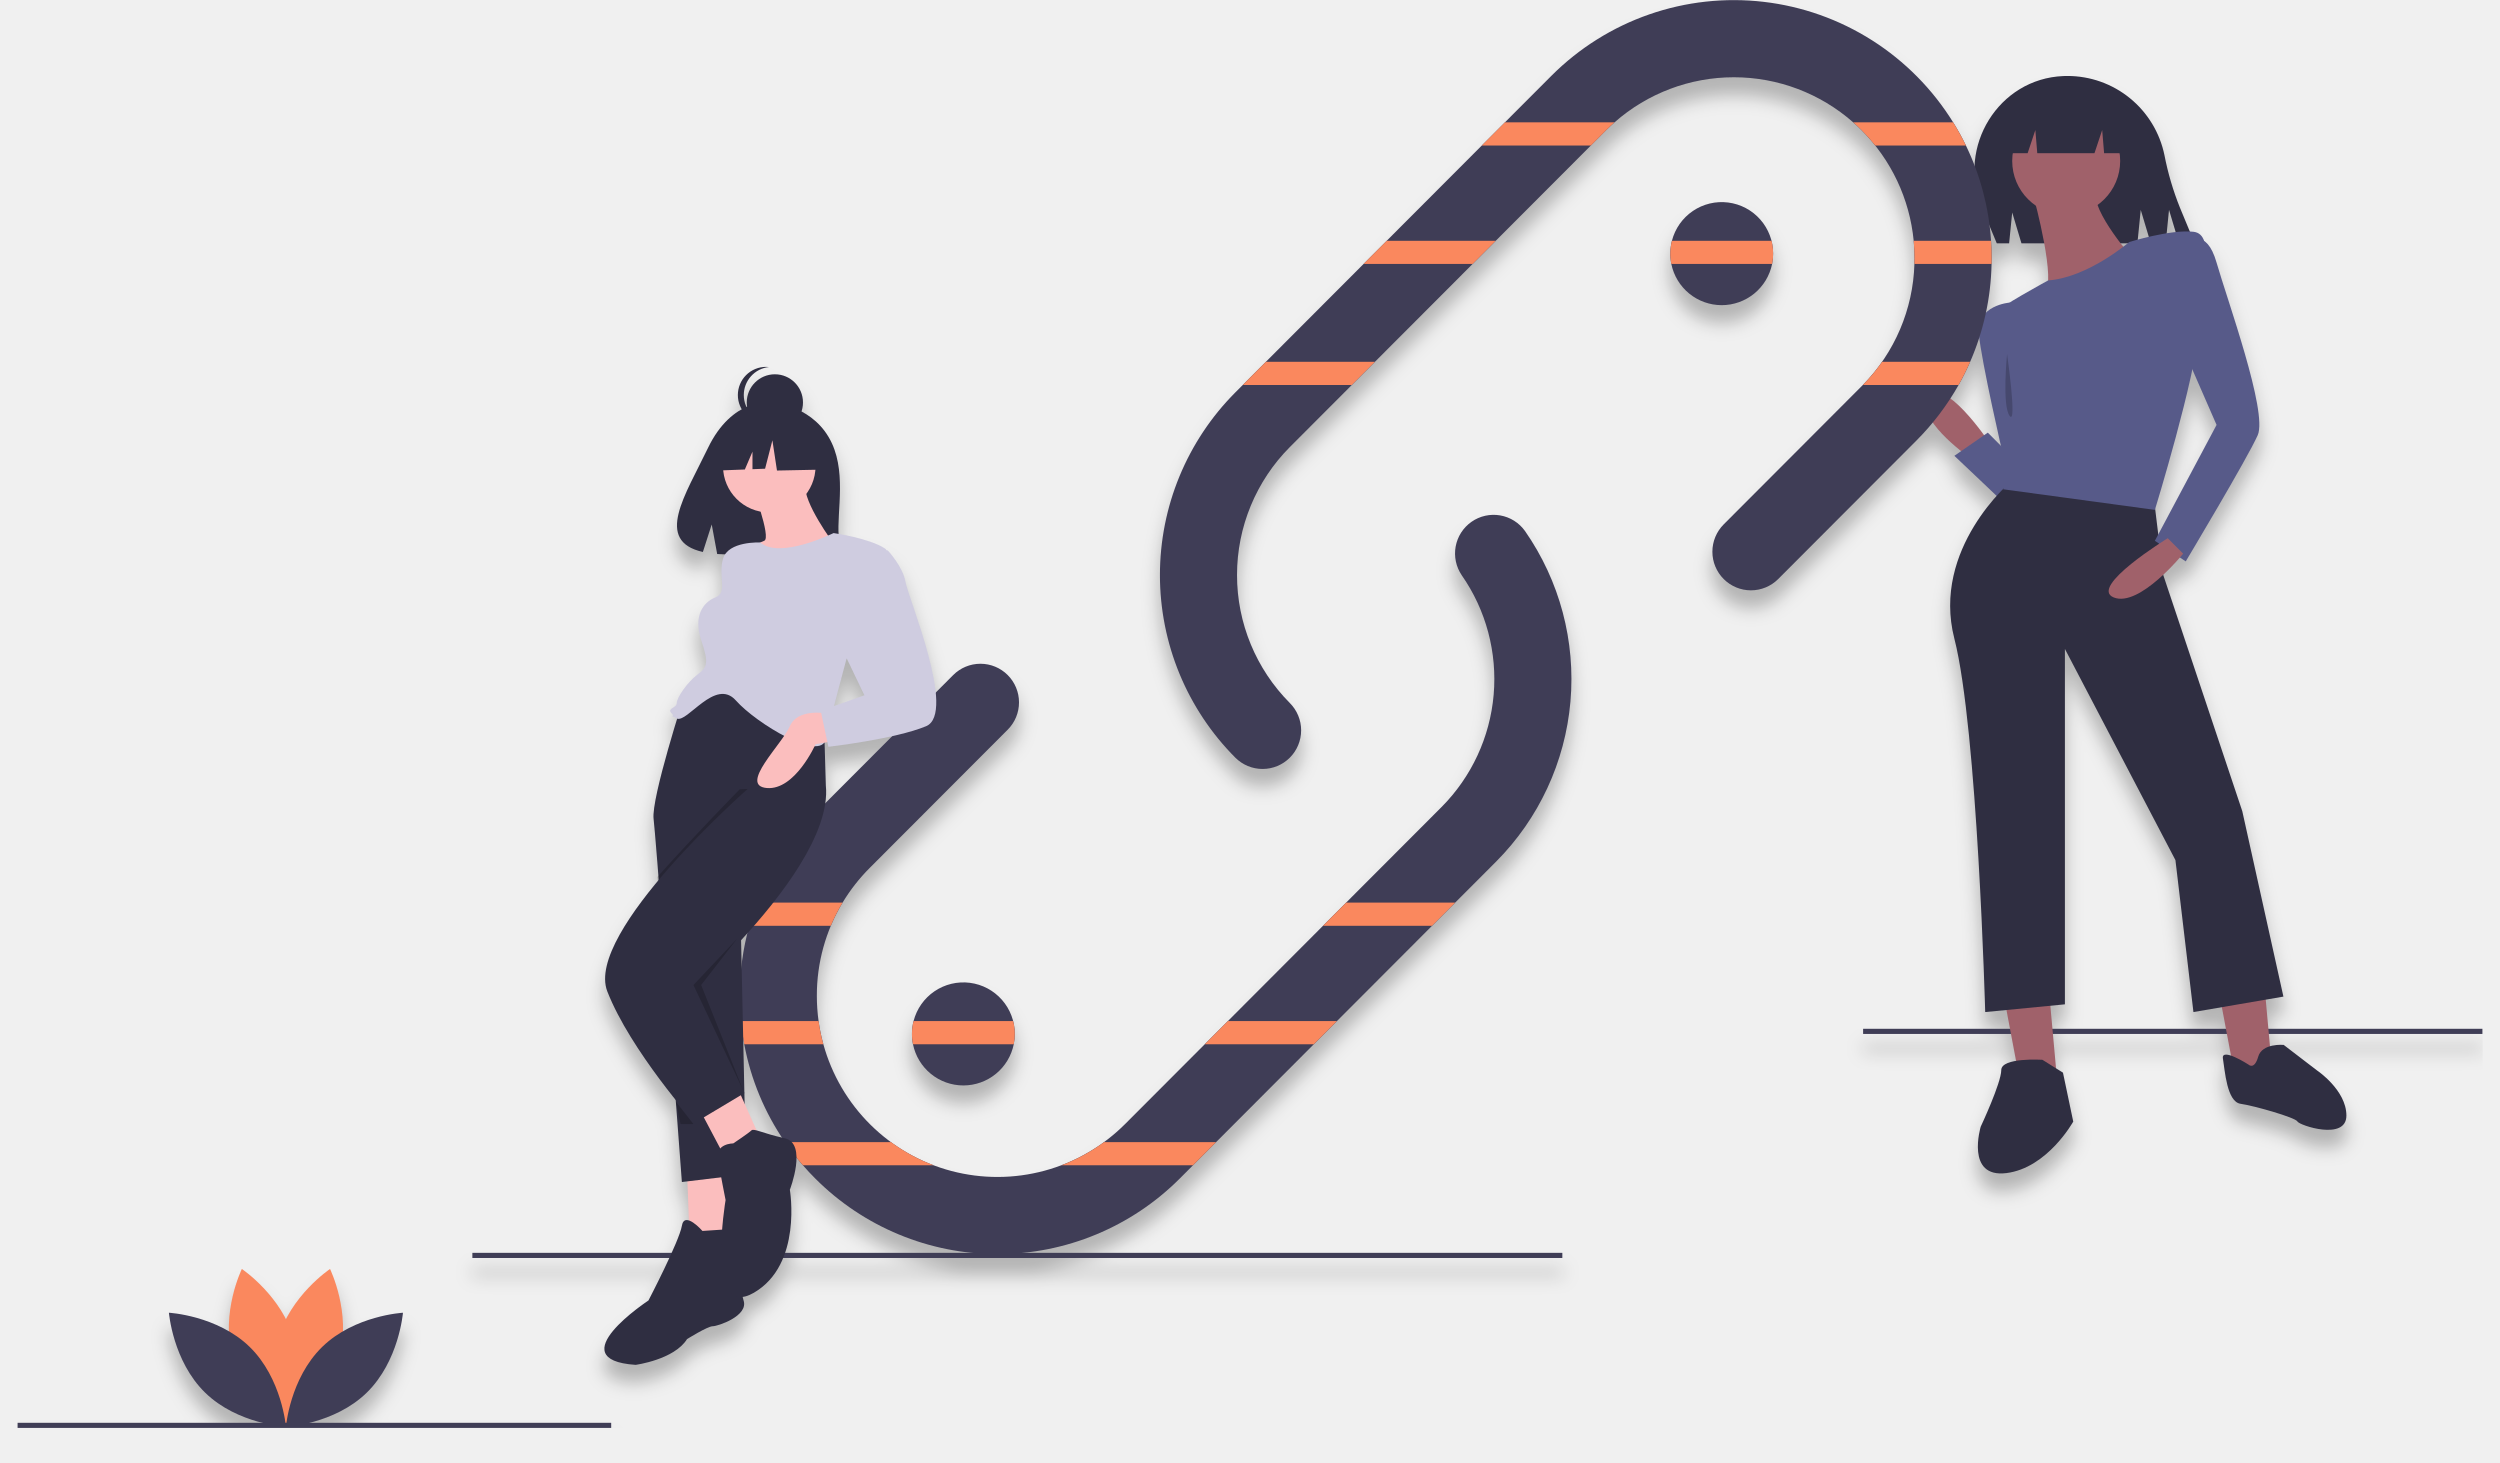
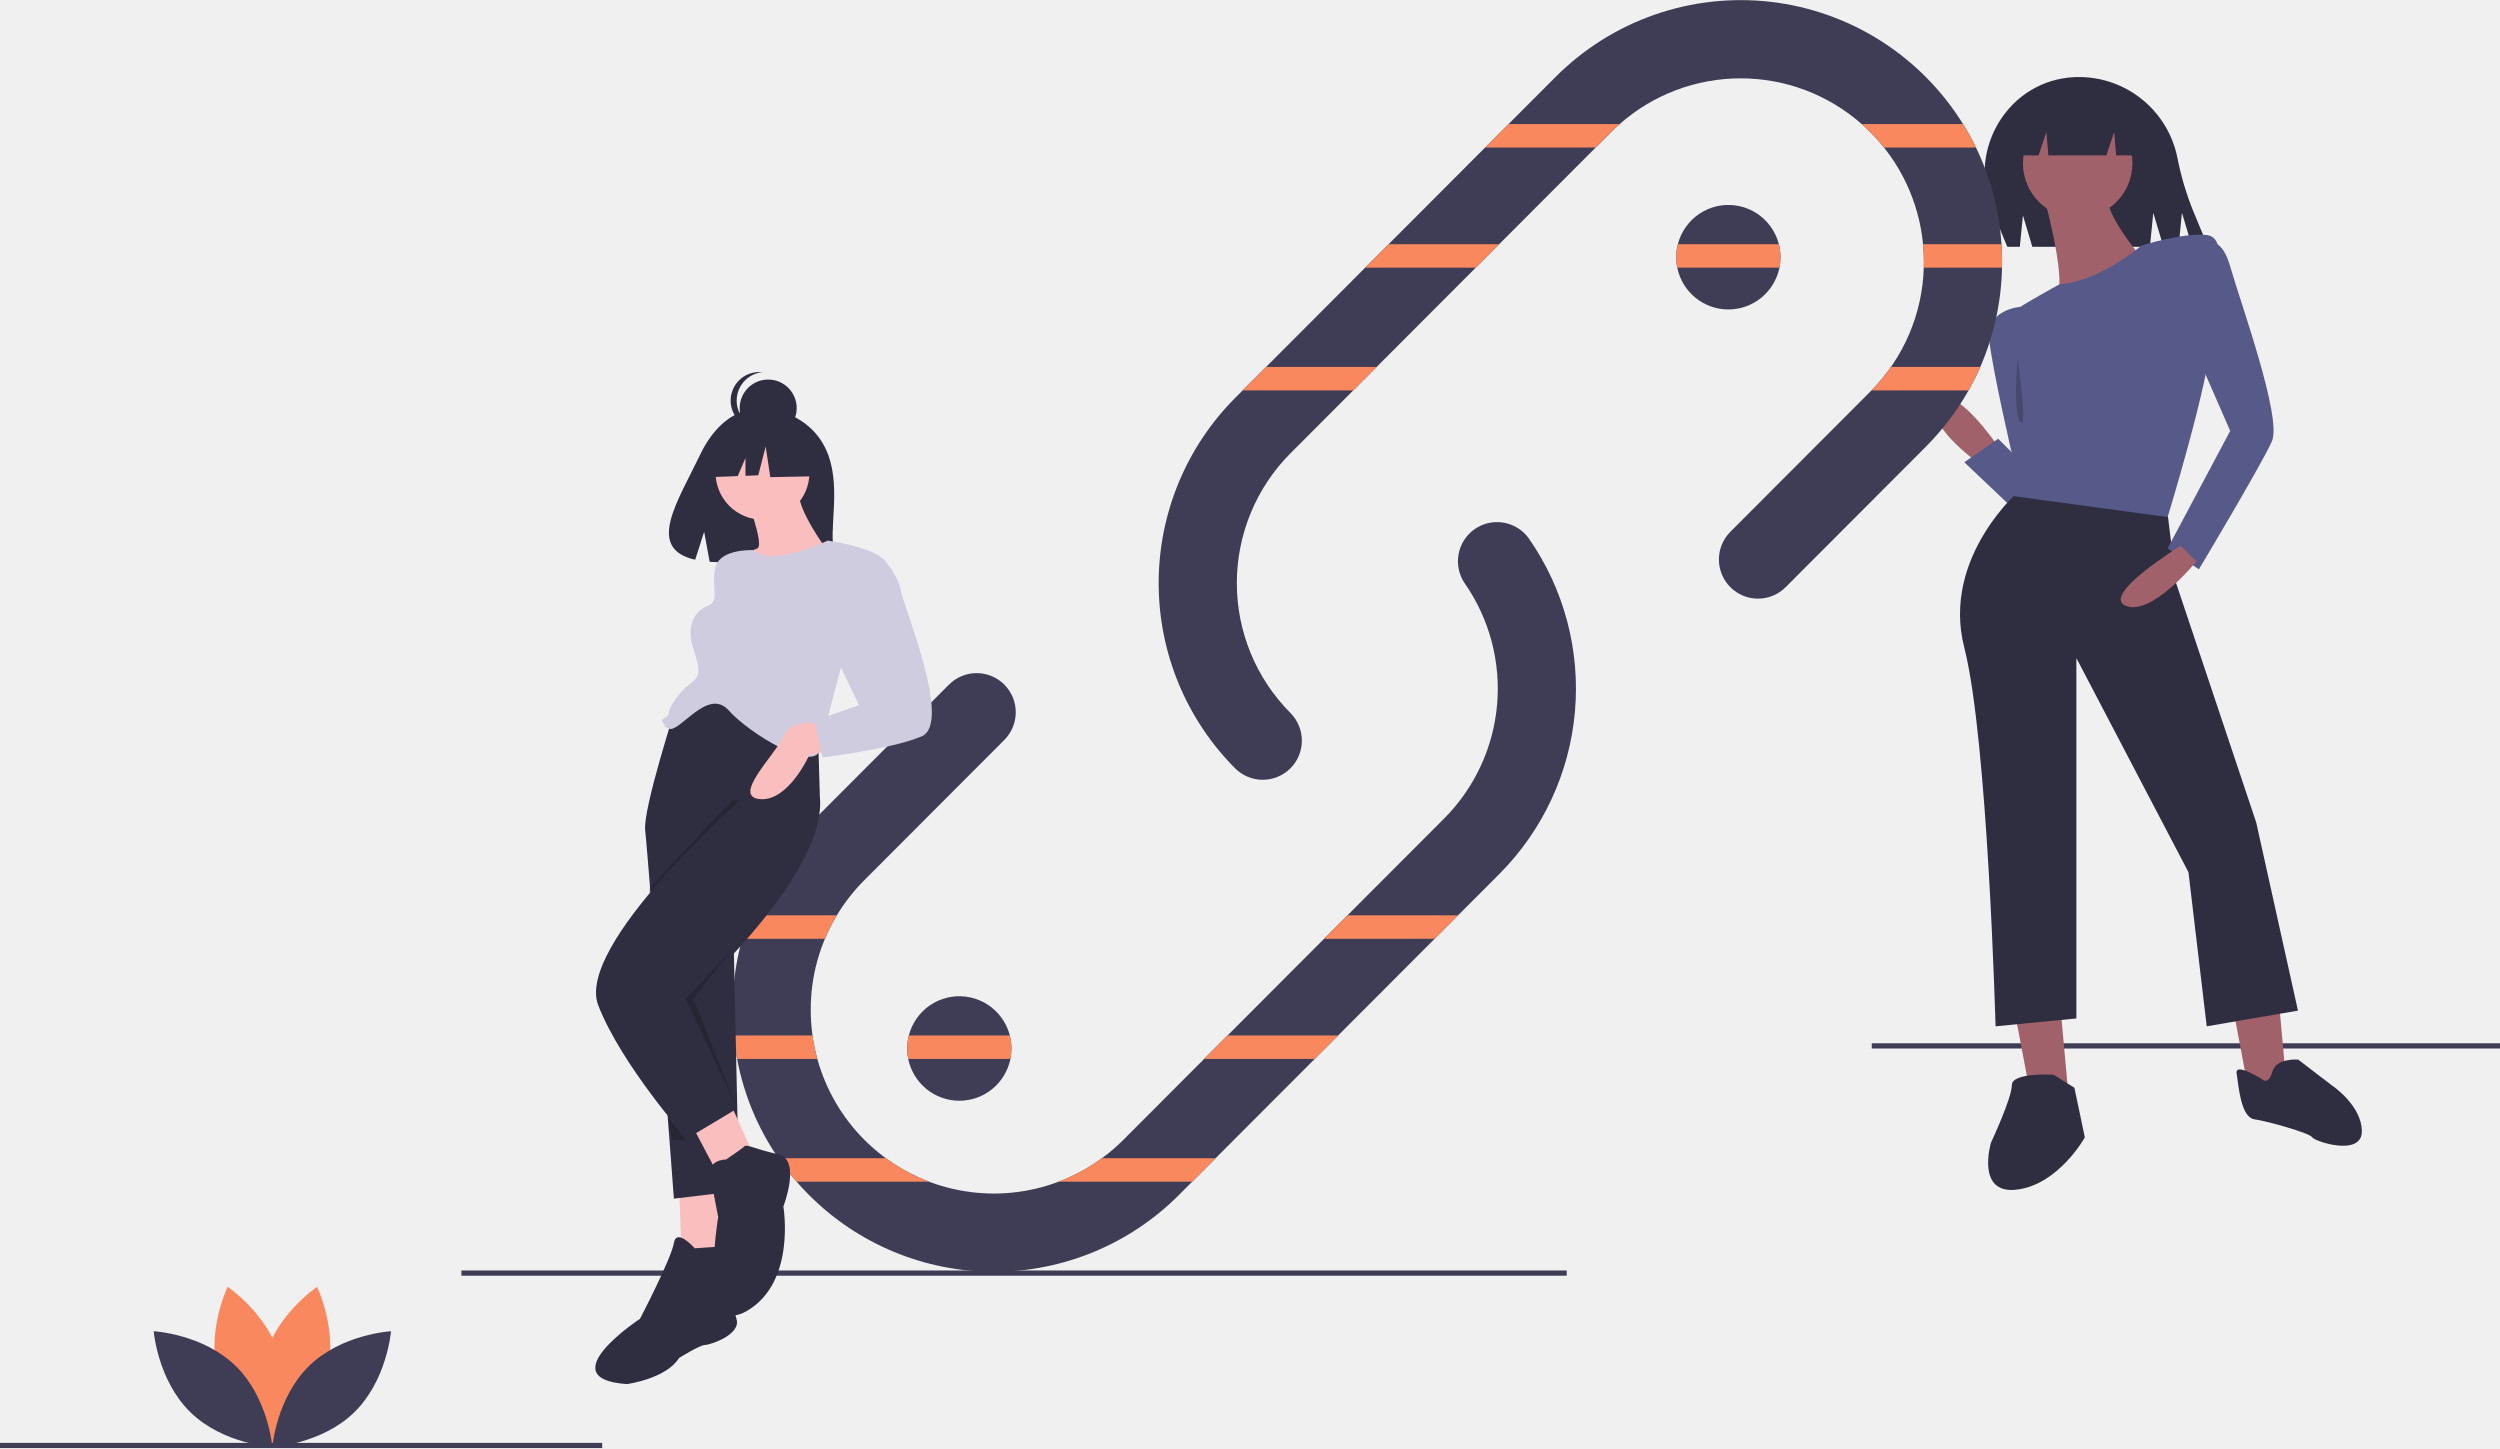
- <svg xmlns="http://www.w3.org/2000/svg" width="576" height="337" viewBox="0 0 576 337" fill="none">
-   <g clip-path="url(#clip0)" filter="url(#filter0_d)">
-     <path d="M572 237.034H429.26V238.221H572V237.034Z" fill="#3F3D56" />
-     <path d="M461.091 226.373L465.237 248.326L474.122 250.699L471.752 224.593L461.091 226.373Z" fill="#A0616A" />
-     <path d="M510.843 226.373L514.989 248.326L523.873 250.699L521.504 224.593L510.843 226.373Z" fill="#A0616A" />
-     <path d="M470.568 244.173C470.568 244.173 461.091 243.58 461.091 246.546C461.091 249.513 456.353 259.599 456.353 259.599C456.353 259.599 452.799 271.466 462.276 270.279C471.753 269.093 477.675 258.413 477.675 258.413L475.306 247.14L470.568 244.173Z" fill="#2F2E41" />
-     <path d="M518.033 245.267C518.033 245.267 511.712 241.196 512.163 243.91C512.615 246.624 513.066 253.861 516.227 254.313C519.388 254.765 528.869 257.479 529.321 258.384C529.772 259.288 540.609 262.907 540.609 257.027C540.609 251.147 533.836 246.624 533.836 246.624L526.16 240.744C526.16 240.744 521.194 240.291 520.291 243.457C519.388 246.624 518.033 245.267 518.033 245.267Z" fill="#2F2E41" />
-     <path d="M457.985 101.459C457.985 101.459 447.917 86.626 444.363 91.373C440.809 96.119 453.247 105.019 453.247 105.019L457.985 101.459Z" fill="#A0616A" />
-     <path d="M461.539 115.699C460.947 115.105 450.286 105.019 450.286 105.019L457.985 99.679L466.87 108.579L461.539 115.699Z" fill="#575A89" />
-     <path d="M463.02 69.716C463.02 69.716 455.32 70.309 455.912 76.836C456.505 83.362 461.539 105.019 461.539 105.019L464.5 110.952C464.5 110.952 475.458 76.836 463.02 69.716Z" fill="#575A89" />
-     <path d="M463.612 48.95L465.744 56.069H492.456L493.226 48.356L495.536 56.069H498.971L499.741 48.356L502.051 56.069H505.664L502.267 47.871C500.689 43.953 499.49 39.891 498.686 35.743C497.626 30.591 494.825 25.964 490.756 22.641C486.686 19.318 481.596 17.504 476.346 17.503C476.031 17.503 475.718 17.509 475.406 17.522C460.434 18.13 450.846 33.837 456.59 47.7L460.058 56.069H462.901L463.612 48.95Z" fill="#2F2E41" />
-     <path d="M463.316 110.952C463.316 110.952 444.955 126.379 450.286 147.145C455.616 167.912 457.393 233.178 457.393 233.178L475.754 231.398V149.518L501.222 198.171L505.368 233.178L526.098 229.618L516.622 186.898L498.398 132.444L496.484 116.734L463.316 110.952Z" fill="#2F2E41" />
-     <path d="M476.05 49.543C482.919 49.543 488.488 43.964 488.488 37.083C488.488 30.201 482.919 24.623 476.05 24.623C469.181 24.623 463.612 30.201 463.612 37.083C463.612 43.964 469.181 49.543 476.05 49.543Z" fill="#A0616A" />
-     <path d="M468.646 45.686C468.646 45.686 473.977 65.266 471.016 67.639C468.054 70.013 491.746 59.926 491.746 59.926C491.746 59.926 481.677 48.653 482.861 43.906L468.646 45.686Z" fill="#A0616A" />
-     <path d="M490.561 55.773C490.561 55.773 481.078 63.944 471.901 64.605C471.901 64.605 459.762 71.199 460.354 71.793C460.947 72.386 462.724 80.693 462.724 80.693C462.724 80.693 465.685 85.274 465.685 94.932C465.685 96.119 461.539 112.732 461.539 112.732L496.484 117.479C496.484 117.479 505.96 86.626 506.553 75.946C507.145 65.266 510.699 53.993 505.368 53.4C500.037 52.806 490.561 55.773 490.561 55.773Z" fill="#575A89" />
-     <path d="M504.184 55.773C504.184 55.773 508.33 52.213 510.699 60.519C513.068 68.826 522.544 94.932 520.175 100.272C517.806 105.612 503.591 129.345 503.591 129.345L496.484 124.599L510.699 97.899L502.407 78.912L504.184 55.773Z" fill="#575A89" />
-     <path d="M499.445 124.005C499.445 124.005 481.084 135.279 487.007 137.652C492.93 140.025 502.999 127.565 502.999 127.565L499.445 124.005Z" fill="#A0616A" />
-     <path d="M462.427 22.843V35.303H467.166L468.943 29.963L469.387 35.303H482.565L484.342 29.963L484.786 35.303H490.265V22.843H462.427Z" fill="#2F2E41" />
-     <path opacity="0.2" d="M462.428 81.582C462.428 81.582 461.243 93.449 463.02 95.822C464.797 98.196 462.428 81.582 462.428 81.582Z" fill="black" />
-     <path d="M359.963 288.654H108.834V289.84H359.963V288.654Z" fill="#3F3D56" />
-     <path d="M344.687 198.533L271.825 271.524C260.686 282.682 245.578 288.95 229.826 288.95C214.073 288.95 198.966 282.682 187.827 271.524C186.844 270.54 185.896 269.525 184.996 268.481C183.512 266.784 182.13 265.001 180.856 263.141C176.183 256.369 172.986 248.686 171.474 240.594C171.136 238.832 170.882 237.052 170.71 235.254C170.526 233.338 170.434 231.404 170.432 229.452C170.427 223.993 171.168 218.559 172.635 213.301C173.138 211.492 173.729 209.712 174.406 207.961C177.397 200.238 181.969 193.226 187.827 187.379L219.615 155.535C221.281 153.866 223.54 152.929 225.896 152.929C228.252 152.929 230.511 153.866 232.177 155.535C233.843 157.204 234.779 159.467 234.779 161.827C234.779 164.187 233.843 166.451 232.177 168.119L200.389 199.963C197.987 202.366 195.885 205.051 194.129 207.961C190.228 214.447 188.178 221.88 188.2 229.452C188.201 231.393 188.333 233.331 188.597 235.254C188.844 237.057 189.212 238.841 189.699 240.594C191.639 247.623 195.386 254.019 200.566 259.144C205.745 264.268 212.176 267.942 219.216 269.799C226.256 271.655 233.659 271.63 240.686 269.724C247.713 267.819 254.118 264.1 259.262 258.94L277.576 240.594L310.151 207.961L332.125 185.949C339.034 179.009 343.287 169.855 344.139 160.091C344.991 150.327 342.388 140.574 336.786 132.538C335.467 130.6 334.965 128.22 335.387 125.914C335.81 123.608 337.123 121.561 339.043 120.22C340.963 118.878 343.333 118.349 345.64 118.748C347.947 119.147 350.003 120.441 351.362 122.35C359.345 133.817 363.05 147.729 361.83 161.656C360.609 175.582 354.542 188.635 344.687 198.533Z" fill="#3F3D56" />
-     <path d="M458.874 59.499C458.874 59.938 458.868 60.377 458.856 60.816C458.703 68.583 457.027 76.244 453.922 83.362C453.127 85.188 452.237 86.97 451.257 88.702C448.596 93.417 445.306 97.746 441.478 101.572L409.69 133.416C408.024 135.08 405.766 136.015 403.412 136.013C401.058 136.011 398.801 135.074 397.137 133.407C395.473 131.739 394.537 129.479 394.535 127.121C394.534 124.763 395.466 122.501 397.128 120.831L428.916 88.987C429.011 88.892 429.106 88.797 429.194 88.702C436.53 81.244 440.776 71.282 441.082 60.816C441.099 60.377 441.105 59.938 441.105 59.499C441.105 58.146 441.042 56.805 440.916 55.476C439.988 45.849 435.746 36.846 428.916 30.011C428.282 29.376 427.637 28.765 426.967 28.183C419.369 21.491 409.597 17.8 399.479 17.8C389.362 17.8 379.59 21.491 371.992 28.183C371.322 28.765 370.677 29.376 370.043 30.011L297.18 103.002C289.386 110.829 285.009 121.434 285.009 132.49C285.009 143.546 289.386 154.151 297.18 161.978C298.846 163.647 299.782 165.91 299.782 168.271C299.782 170.631 298.846 172.894 297.18 174.563C295.514 176.232 293.255 177.169 290.899 177.169C288.543 177.169 286.284 176.232 284.618 174.563C273.496 163.396 267.249 148.265 267.249 132.49C267.249 116.715 273.496 101.584 284.618 90.417L357.481 17.426C363.82 11.089 371.506 6.268 379.965 3.324C388.424 0.38 397.439 -0.613 406.334 0.422C415.23 1.456 423.777 4.49 431.339 9.297C438.9 14.104 445.28 20.56 450.001 28.183C451.077 29.909 452.059 31.692 452.945 33.523C456.277 40.396 458.244 47.852 458.737 55.476C458.826 56.811 458.872 58.152 458.874 59.499Z" fill="#3F3D56" />
-     <path d="M78.222 312.485C75.509 322.533 66.216 328.756 66.216 328.756C66.216 328.756 61.321 318.688 64.034 308.64C66.748 298.593 76.041 292.37 76.041 292.37C76.041 292.37 80.936 302.438 78.222 312.485Z" fill="#FA885E" />
-     <path d="M53.539 312.485C56.252 322.533 65.546 328.756 65.546 328.756C65.546 328.756 70.44 318.688 67.727 308.64C65.014 298.593 55.72 292.37 55.72 292.37C55.72 292.37 50.826 302.438 53.539 312.485Z" fill="#FA885E" />
-     <path d="M57.526 310.326C64.971 317.586 65.881 328.747 65.881 328.747C65.881 328.747 54.719 328.137 47.273 320.876C39.828 313.616 38.919 302.455 38.919 302.455C38.919 302.455 50.081 303.065 57.526 310.326Z" fill="#3F3D56" />
-     <path d="M74.235 310.326C66.79 317.586 65.881 328.747 65.881 328.747C65.881 328.747 77.043 328.137 84.488 320.876C91.933 313.616 92.843 302.455 92.843 302.455C92.843 302.455 81.681 303.065 74.235 310.326Z" fill="#3F3D56" />
-     <path d="M408.53 58.443C408.53 59.24 408.45 60.035 408.293 60.816C407.746 63.496 406.292 65.905 404.177 67.635C402.062 69.365 399.415 70.309 396.684 70.309C393.953 70.309 391.307 69.365 389.191 67.635C387.076 65.905 385.622 63.496 385.075 60.816C384.719 59.048 384.765 57.223 385.212 55.476C385.93 52.677 387.644 50.236 390.031 48.613C392.418 46.99 395.314 46.295 398.176 46.659C401.039 47.023 403.67 48.421 405.576 50.591C407.482 52.761 408.533 55.553 408.53 58.443Z" fill="#3F3D56" />
-     <path d="M233.806 238.221C233.806 239.018 233.727 239.813 233.569 240.594C233.023 243.274 231.569 245.683 229.453 247.413C227.338 249.143 224.691 250.087 221.96 250.087C219.23 250.087 216.583 249.143 214.468 247.413C212.352 245.683 210.898 243.274 210.352 240.594C209.995 238.827 210.042 237.001 210.488 235.254C211.206 232.455 212.92 230.015 215.307 228.391C217.694 226.768 220.591 226.073 223.453 226.437C226.315 226.801 228.946 228.199 230.852 230.369C232.759 232.539 233.809 235.331 233.806 238.221Z" fill="#3F3D56" />
-     <path d="M140.818 327.813H4V329H140.818V327.813Z" fill="#3F3D56" />
-     <path d="M346.743 28.183H371.992C371.322 28.764 370.677 29.376 370.043 30.01L366.537 33.523H341.412L346.743 28.183Z" fill="#FA885E" />
-     <path d="M452.945 33.523H432.049C431.072 32.294 430.026 31.121 428.916 30.01C428.282 29.376 427.637 28.764 426.968 28.183H450.001C451.077 29.909 452.059 31.692 452.945 33.523Z" fill="#FA885E" />
-     <path d="M319.498 55.476H344.622L339.292 60.816H314.167L319.498 55.476Z" fill="#FA885E" />
-     <path d="M408.157 55.476C408.603 57.223 408.649 59.049 408.293 60.816H385.075C384.719 59.049 384.765 57.223 385.212 55.476H408.157Z" fill="#FA885E" />
-     <path d="M458.874 59.499C458.874 59.938 458.868 60.377 458.856 60.816H441.082C441.099 60.377 441.105 59.938 441.105 59.499C441.105 58.146 441.042 56.805 440.916 55.476H458.738C458.826 56.811 458.872 58.152 458.874 59.499Z" fill="#FA885E" />
-     <path d="M291.66 83.362H316.785L311.455 88.702H286.33L291.66 83.362Z" fill="#FA885E" />
-     <path d="M453.922 83.362C453.127 85.188 452.237 86.97 451.257 88.702H429.194C430.821 87.051 432.305 85.264 433.631 83.362H453.922Z" fill="#FA885E" />
-     <path d="M194.129 207.961C193.099 209.673 192.195 211.458 191.422 213.301H172.635C173.138 211.491 173.729 209.711 174.406 207.961H194.129Z" fill="#FA885E" />
-     <path d="M335.276 207.961L329.946 213.301H304.821L310.152 207.961H335.276Z" fill="#FA885E" />
-     <path d="M189.699 240.594H171.474C171.136 238.832 170.882 237.052 170.71 235.254H188.597C188.844 237.057 189.212 238.841 189.699 240.594Z" fill="#FA885E" />
-     <path d="M233.806 238.221C233.806 239.018 233.727 239.813 233.569 240.594H210.352C209.995 238.827 210.042 237.001 210.488 235.254H233.433C233.681 236.224 233.806 237.22 233.806 238.221Z" fill="#FA885E" />
-     <path d="M308.031 235.254L302.701 240.594H277.576L282.906 235.254H308.031Z" fill="#FA885E" />
-     <path d="M215.114 268.481H184.996C183.513 266.784 182.13 265 180.856 263.141H205.282C208.302 265.36 211.609 267.156 215.114 268.481Z" fill="#FA885E" />
-     <path d="M280.194 263.141L274.863 268.481H244.538C248.043 267.156 251.35 265.36 254.37 263.141H280.194Z" fill="#FA885E" />
-     <path d="M190.921 100.708C186.393 93.043 177.434 92.686 177.434 92.686C177.434 92.686 168.704 91.568 163.104 103.241C157.884 114.122 150.68 124.628 161.944 127.175L163.979 120.831L165.239 127.647C166.843 127.763 168.452 127.79 170.058 127.73C182.121 127.339 193.609 127.844 193.239 123.507C192.747 117.743 195.278 108.083 190.921 100.708Z" fill="#2F2E41" />
-     <path d="M158.29 269.964L158.882 285.391H169.543L168.951 268.777L158.29 269.964Z" fill="#FBBEBE" />
-     <path d="M187.312 160.792L186.234 164.381L172.268 210.857L170.728 215.971L171.912 270.557L157.105 272.337C157.105 272.337 156.673 266.606 156.039 258.145C154.766 241.389 152.681 213.912 151.473 198.96C151.028 193.431 150.709 189.616 150.59 188.678C149.998 183.931 157.698 160.198 157.698 160.198L173.097 159.012L187.312 160.792Z" fill="#2F2E41" />
-     <path d="M161.844 283.61C161.844 283.61 157.698 278.864 157.105 282.424C156.513 285.984 149.406 299.63 149.406 299.63C149.406 299.63 128.676 313.277 146.444 314.464C146.444 314.464 155.329 313.277 158.29 308.53C158.29 308.53 163.028 305.564 164.213 305.564C165.397 305.564 172.505 303.19 171.32 299.63C170.136 296.07 170.728 283.017 170.728 283.017L161.844 283.61Z" fill="#2F2E41" />
-     <path d="M161.251 255.724L166.582 265.811L174.874 261.657L169.543 249.791L161.251 255.724Z" fill="#FBBEBE" />
-     <path opacity="0.2" d="M157.105 226.651C157.105 226.651 152.687 216.98 151.479 202.028C160.055 192.428 170.432 181.855 170.432 181.855L182.87 181.262L186.719 180.965C187.62 189.983 180.003 201.601 172.268 210.857C167.567 216.451 162.502 221.727 157.105 226.651Z" fill="black" />
-     <path d="M172.505 181.558C172.505 181.558 134.599 214.785 139.929 228.431C145.26 242.078 160.067 258.691 160.067 258.691L171.506 251.851L160.659 226.651C160.659 226.651 165.207 222.611 170.742 216.625C179.75 206.884 191.374 191.99 190.273 180.965L189.681 160.792L179.612 161.978L172.505 181.558Z" fill="#2F2E41" />
-     <path d="M168.951 263.437C168.951 263.437 164.805 263.437 165.397 266.997C165.99 270.557 167.174 276.491 167.174 276.491C167.174 276.491 162.436 304.377 173.689 297.85C184.943 291.324 181.981 274.117 181.981 274.117C181.981 274.117 186.127 263.437 180.797 262.251C175.466 261.064 173.689 259.877 173.097 260.471C172.505 261.064 168.951 263.437 168.951 263.437Z" fill="#2F2E41" />
-     <path d="M177.243 118.072C183.131 118.072 187.904 113.291 187.904 107.392C187.904 101.494 183.131 96.712 177.243 96.712C171.355 96.712 166.582 101.494 166.582 107.392C166.582 113.291 171.355 118.072 177.243 118.072Z" fill="#FBBEBE" />
-     <path d="M173.097 111.546C173.097 111.546 177.835 124.005 176.058 124.599C174.281 125.192 170.728 128.159 170.728 128.159L176.651 133.499L192.05 125.192C192.05 125.192 184.943 115.699 185.535 111.546H173.097Z" fill="#FBBEBE" />
-     <path d="M192.05 122.819C192.05 122.819 179.657 128.939 175.192 124.989C175.192 124.989 167.766 124.599 166.582 128.752C165.397 132.905 167.766 136.465 164.805 137.652C161.844 138.839 159.771 142.102 161.547 147.442C163.324 152.782 163.028 153.672 160.659 155.452C158.29 157.232 155.921 160.792 155.921 161.978C155.921 163.165 153.552 163.165 154.736 164.352C155.921 165.538 153.552 164.352 155.921 165.538C158.29 166.725 164.805 156.045 169.543 161.385C174.282 166.725 189.089 175.625 190.273 170.285C191.458 164.945 195.012 151.892 195.012 151.892C195.012 151.892 207.449 128.752 203.896 126.379C200.342 124.005 192.05 122.819 192.05 122.819Z" fill="#CFCCE0" />
-     <path d="M190.273 164.352C190.273 164.352 183.758 163.165 181.981 167.318C180.204 171.472 170.136 180.965 176.651 181.558C183.166 182.151 187.904 171.472 187.904 171.472L194.419 170.285L190.273 164.352Z" fill="#FBBEBE" />
-     <path d="M196.788 126.379L204.534 126.811C204.534 126.811 208.042 130.532 208.634 134.092C209.226 137.652 220.48 164.352 213.372 167.318C206.265 170.285 190.865 172.065 190.865 172.065L189.089 163.758L199.157 160.198L192.05 145.365L196.788 126.379Z" fill="#CFCCE0" />
-     <path opacity="0.2" d="M161.547 226.948L171.29 251.347L159.771 226.948L169.839 216.268L161.547 226.948Z" fill="black" />
-     <path opacity="0.2" d="M155.709 253.805L159.771 258.987H156.809L155.709 253.805Z" fill="black" />
-     <path d="M178.531 99.214C182.108 99.214 185.008 96.309 185.008 92.725C185.008 89.141 182.108 86.236 178.531 86.236C174.953 86.236 172.053 89.141 172.053 92.725C172.053 96.309 174.953 99.214 178.531 99.214Z" fill="#2F2E41" />
-     <path d="M171.371 91.017C171.371 89.415 171.963 87.869 173.034 86.677C174.104 85.486 175.576 84.733 177.167 84.565C176.94 84.54 176.713 84.528 176.485 84.528C175.634 84.527 174.791 84.695 174.004 85.02C173.218 85.346 172.503 85.824 171.901 86.427C171.299 87.029 170.821 87.745 170.495 88.532C170.169 89.32 170.001 90.165 170.001 91.017C170.001 91.87 170.169 92.714 170.495 93.502C170.821 94.29 171.299 95.005 171.901 95.608C172.503 96.21 173.218 96.688 174.004 97.014C174.791 97.34 175.634 97.507 176.485 97.506C176.713 97.506 176.94 97.494 177.167 97.47C175.576 97.301 174.104 96.549 173.034 95.357C171.963 94.166 171.371 92.62 171.371 91.017Z" fill="#2F2E41" />
-     <path d="M188.919 99.969L180.068 95.325L167.846 97.225L165.317 108.413L171.612 108.171L173.371 104.06V108.103L176.275 107.991L177.961 101.447L179.015 108.413L189.34 108.202L188.919 99.969Z" fill="#2F2E41" />
+ <svg xmlns="http://www.w3.org/2000/svg" width="568" height="329" viewBox="0 0 568 329" fill="none">
+   <g clip-path="url(#clip0)">
+     <path d="M568 237.034H425.26V238.221H568V237.034Z" fill="#3F3D56" />
+     <path d="M457.091 226.373L461.237 248.326L470.122 250.699L467.752 224.593L457.091 226.373Z" fill="#A0616A" />
+     <path d="M506.843 226.373L510.989 248.326L519.873 250.699L517.504 224.593L506.843 226.373Z" fill="#A0616A" />
+     <path d="M466.568 244.173C466.568 244.173 457.091 243.58 457.091 246.546C457.091 249.513 452.353 259.599 452.353 259.599C452.353 259.599 448.799 271.466 458.276 270.279C467.753 269.093 473.675 258.413 473.675 258.413L471.306 247.14L466.568 244.173Z" fill="#2F2E41" />
+     <path d="M514.033 245.267C514.033 245.267 507.712 241.196 508.163 243.91C508.615 246.624 509.066 253.861 512.227 254.313C515.388 254.765 524.869 257.479 525.321 258.384C525.772 259.288 536.609 262.907 536.609 257.027C536.609 251.147 529.836 246.624 529.836 246.624L522.16 240.744C522.16 240.744 517.194 240.291 516.291 243.457C515.388 246.624 514.033 245.267 514.033 245.267Z" fill="#2F2E41" />
+     <path d="M453.985 101.459C453.985 101.459 443.917 86.626 440.363 91.373C436.809 96.119 449.247 105.019 449.247 105.019L453.985 101.459Z" fill="#A0616A" />
+     <path d="M457.539 115.699C456.947 115.105 446.286 105.019 446.286 105.019L453.985 99.679L462.87 108.579L457.539 115.699Z" fill="#575A89" />
+     <path d="M459.02 69.716C459.02 69.716 451.32 70.309 451.912 76.836C452.505 83.362 457.539 105.019 457.539 105.019L460.5 110.952C460.5 110.952 471.458 76.836 459.02 69.716Z" fill="#575A89" />
+     <path d="M459.612 48.95L461.744 56.069H488.456L489.226 48.356L491.536 56.069H494.971L495.741 48.356L498.051 56.069H501.664L498.267 47.871C496.689 43.953 495.49 39.891 494.686 35.743C493.626 30.591 490.825 25.964 486.756 22.641C482.686 19.318 477.596 17.504 472.346 17.503C472.031 17.503 471.718 17.509 471.406 17.522C456.434 18.13 446.846 33.837 452.59 47.7L456.058 56.069H458.901L459.612 48.95Z" fill="#2F2E41" />
+     <path d="M459.316 110.952C459.316 110.952 440.955 126.379 446.286 147.145C451.616 167.912 453.393 233.178 453.393 233.178L471.754 231.398V149.518L497.222 198.171L501.368 233.178L522.098 229.618L512.622 186.898L494.398 132.444L492.484 116.734L459.316 110.952Z" fill="#2F2E41" />
+     <path d="M472.05 49.543C478.919 49.543 484.488 43.964 484.488 37.083C484.488 30.201 478.919 24.623 472.05 24.623C465.181 24.623 459.612 30.201 459.612 37.083C459.612 43.964 465.181 49.543 472.05 49.543Z" fill="#A0616A" />
+     <path d="M464.646 45.686C464.646 45.686 469.977 65.266 467.016 67.639C464.054 70.013 487.746 59.926 487.746 59.926C487.746 59.926 477.677 48.653 478.861 43.906L464.646 45.686Z" fill="#A0616A" />
+     <path d="M486.561 55.773C486.561 55.773 477.078 63.944 467.901 64.605C467.901 64.605 455.762 71.199 456.354 71.793C456.947 72.386 458.724 80.693 458.724 80.693C458.724 80.693 461.685 85.274 461.685 94.932C461.685 96.119 457.539 112.732 457.539 112.732L492.484 117.479C492.484 117.479 501.96 86.626 502.553 75.946C503.145 65.266 506.699 53.993 501.368 53.4C496.037 52.806 486.561 55.773 486.561 55.773Z" fill="#575A89" />
+     <path d="M500.184 55.773C500.184 55.773 504.33 52.213 506.699 60.519C509.068 68.826 518.544 94.932 516.175 100.272C513.806 105.612 499.591 129.345 499.591 129.345L492.484 124.599L506.699 97.899L498.407 78.912L500.184 55.773Z" fill="#575A89" />
+     <path d="M495.445 124.005C495.445 124.005 477.084 135.279 483.007 137.652C488.93 140.025 498.999 127.565 498.999 127.565L495.445 124.005Z" fill="#A0616A" />
+     <path d="M458.427 22.843V35.303H463.166L464.943 29.963L465.387 35.303H478.565L480.342 29.963L480.786 35.303H486.265V22.843H458.427Z" fill="#2F2E41" />
+     <path opacity="0.2" d="M458.428 81.582C458.428 81.582 457.243 93.449 459.02 95.822C460.797 98.196 458.428 81.582 458.428 81.582Z" fill="black" />
+     <path d="M355.963 288.654H104.834V289.84H355.963V288.654Z" fill="#3F3D56" />
+     <path d="M340.687 198.533L267.825 271.524C256.686 282.682 241.578 288.95 225.826 288.95C210.073 288.95 194.966 282.682 183.827 271.524C182.844 270.54 181.896 269.525 180.996 268.481C179.512 266.784 178.13 265.001 176.856 263.141C172.183 256.369 168.986 248.686 167.474 240.594C167.136 238.832 166.882 237.052 166.71 235.254C166.526 233.338 166.434 231.404 166.432 229.452C166.427 223.993 167.168 218.559 168.635 213.301C169.138 211.492 169.729 209.712 170.406 207.961C173.397 200.238 177.969 193.226 183.827 187.379L215.615 155.535C217.281 153.866 219.54 152.929 221.896 152.929C224.252 152.929 226.511 153.866 228.177 155.535C229.843 157.204 230.779 159.467 230.779 161.827C230.779 164.187 229.843 166.451 228.177 168.119L196.389 199.963C193.987 202.366 191.885 205.051 190.129 207.961C186.228 214.447 184.178 221.88 184.2 229.452C184.201 231.393 184.333 233.331 184.597 235.254C184.844 237.057 185.212 238.841 185.699 240.594C187.639 247.623 191.386 254.019 196.566 259.144C201.745 264.268 208.176 267.942 215.216 269.799C222.256 271.655 229.659 271.63 236.686 269.724C243.713 267.819 250.118 264.1 255.262 258.94L273.576 240.594L306.151 207.961L328.125 185.949C335.034 179.009 339.287 169.855 340.139 160.091C340.991 150.327 338.388 140.574 332.786 132.538C331.467 130.6 330.965 128.22 331.387 125.914C331.81 123.608 333.123 121.561 335.043 120.22C336.963 118.878 339.333 118.349 341.64 118.748C343.947 119.147 346.003 120.441 347.362 122.35C355.345 133.817 359.05 147.729 357.83 161.656C356.609 175.582 350.542 188.635 340.687 198.533Z" fill="#3F3D56" />
+     <path d="M454.874 59.499C454.874 59.938 454.868 60.377 454.856 60.816C454.703 68.583 453.027 76.244 449.922 83.362C449.127 85.188 448.237 86.97 447.257 88.702C444.596 93.417 441.306 97.746 437.478 101.572L405.69 133.416C404.024 135.08 401.766 136.015 399.412 136.013C397.058 136.011 394.801 135.074 393.137 133.407C391.473 131.739 390.537 129.479 390.535 127.121C390.534 124.763 391.466 122.501 393.128 120.831L424.916 88.987C425.011 88.892 425.106 88.797 425.194 88.702C432.53 81.244 436.776 71.282 437.082 60.816C437.099 60.377 437.105 59.938 437.105 59.499C437.105 58.146 437.042 56.805 436.916 55.476C435.988 45.849 431.746 36.846 424.916 30.011C424.282 29.376 423.637 28.765 422.967 28.183C415.369 21.491 405.597 17.8 395.479 17.8C385.362 17.8 375.59 21.491 367.992 28.183C367.322 28.765 366.677 29.376 366.043 30.011L293.18 103.002C285.386 110.829 281.009 121.434 281.009 132.49C281.009 143.546 285.386 154.151 293.18 161.978C294.846 163.647 295.782 165.91 295.782 168.271C295.782 170.631 294.846 172.894 293.18 174.563C291.514 176.232 289.255 177.169 286.899 177.169C284.543 177.169 282.284 176.232 280.618 174.563C269.496 163.396 263.249 148.265 263.249 132.49C263.249 116.715 269.496 101.584 280.618 90.417L353.481 17.426C359.82 11.089 367.506 6.268 375.965 3.324C384.424 0.38 393.439 -0.613 402.334 0.422C411.23 1.456 419.777 4.49 427.339 9.297C434.9 14.104 441.28 20.56 446.001 28.183C447.077 29.909 448.059 31.692 448.945 33.523C452.277 40.396 454.244 47.852 454.737 55.476C454.826 56.811 454.872 58.152 454.874 59.499Z" fill="#3F3D56" />
+     <path d="M74.222 312.485C71.509 322.533 62.215 328.756 62.215 328.756C62.215 328.756 57.321 318.688 60.034 308.64C62.748 298.593 72.041 292.37 72.041 292.37C72.041 292.37 76.936 302.438 74.222 312.485Z" fill="#FA885E" />
+     <path d="M49.539 312.485C52.252 322.533 61.546 328.756 61.546 328.756C61.546 328.756 66.44 318.688 63.727 308.64C61.014 298.593 51.72 292.37 51.72 292.37C51.72 292.37 46.826 302.438 49.539 312.485Z" fill="#FA885E" />
+     <path d="M53.526 310.326C60.971 317.586 61.881 328.747 61.881 328.747C61.881 328.747 50.719 328.137 43.273 320.876C35.828 313.616 34.919 302.455 34.919 302.455C34.919 302.455 46.081 303.065 53.526 310.326Z" fill="#3F3D56" />
+     <path d="M70.235 310.326C62.79 317.586 61.881 328.747 61.881 328.747C61.881 328.747 73.043 328.137 80.488 320.876C87.933 313.616 88.843 302.455 88.843 302.455C88.843 302.455 77.681 303.065 70.235 310.326Z" fill="#3F3D56" />
+     <path d="M404.53 58.443C404.53 59.24 404.45 60.035 404.293 60.816C403.746 63.496 402.292 65.905 400.177 67.635C398.062 69.365 395.415 70.309 392.684 70.309C389.953 70.309 387.307 69.365 385.191 67.635C383.076 65.905 381.622 63.496 381.075 60.816C380.719 59.048 380.765 57.223 381.212 55.476C381.93 52.677 383.644 50.236 386.031 48.613C388.418 46.99 391.314 46.295 394.176 46.659C397.039 47.023 399.67 48.421 401.576 50.591C403.482 52.761 404.533 55.553 404.53 58.443Z" fill="#3F3D56" />
+     <path d="M229.806 238.221C229.806 239.018 229.727 239.813 229.569 240.594C229.023 243.274 227.569 245.683 225.453 247.413C223.338 249.143 220.691 250.087 217.96 250.087C215.23 250.087 212.583 249.143 210.468 247.413C208.352 245.683 206.898 243.274 206.352 240.594C205.995 238.827 206.042 237.001 206.488 235.254C207.206 232.455 208.92 230.015 211.307 228.391C213.694 226.768 216.591 226.073 219.453 226.437C222.315 226.801 224.946 228.199 226.852 230.369C228.759 232.539 229.809 235.331 229.806 238.221Z" fill="#3F3D56" />
+     <path d="M136.818 327.813H0V329H136.818V327.813Z" fill="#3F3D56" />
+     <path d="M342.743 28.183H367.992C367.322 28.764 366.677 29.376 366.043 30.01L362.537 33.523H337.412L342.743 28.183Z" fill="#FA885E" />
+     <path d="M448.945 33.523H428.049C427.072 32.294 426.026 31.121 424.916 30.01C424.282 29.376 423.637 28.764 422.968 28.183H446.001C447.077 29.909 448.059 31.692 448.945 33.523Z" fill="#FA885E" />
+     <path d="M315.498 55.476H340.622L335.292 60.816H310.167L315.498 55.476Z" fill="#FA885E" />
+     <path d="M404.157 55.476C404.603 57.223 404.649 59.049 404.293 60.816H381.075C380.719 59.049 380.765 57.223 381.212 55.476H404.157Z" fill="#FA885E" />
+     <path d="M454.874 59.499C454.874 59.938 454.868 60.377 454.856 60.816H437.082C437.099 60.377 437.105 59.938 437.105 59.499C437.105 58.146 437.042 56.805 436.916 55.476H454.738C454.826 56.811 454.872 58.152 454.874 59.499Z" fill="#FA885E" />
+     <path d="M287.66 83.362H312.785L307.455 88.702H282.33L287.66 83.362Z" fill="#FA885E" />
+     <path d="M449.922 83.362C449.127 85.188 448.237 86.97 447.257 88.702H425.194C426.821 87.051 428.305 85.264 429.631 83.362H449.922Z" fill="#FA885E" />
+     <path d="M190.129 207.961C189.099 209.673 188.195 211.458 187.422 213.301H168.635C169.138 211.491 169.729 209.711 170.406 207.961H190.129Z" fill="#FA885E" />
+     <path d="M331.276 207.961L325.946 213.301H300.821L306.152 207.961H331.276Z" fill="#FA885E" />
+     <path d="M185.699 240.594H167.474C167.136 238.832 166.882 237.052 166.71 235.254H184.597C184.844 237.057 185.212 238.841 185.699 240.594Z" fill="#FA885E" />
+     <path d="M229.806 238.221C229.806 239.018 229.727 239.813 229.569 240.594H206.352C205.995 238.827 206.042 237.001 206.488 235.254H229.433C229.681 236.224 229.806 237.22 229.806 238.221Z" fill="#FA885E" />
+     <path d="M304.031 235.254L298.701 240.594H273.576L278.906 235.254H304.031Z" fill="#FA885E" />
+     <path d="M211.114 268.481H180.996C179.513 266.784 178.13 265 176.856 263.141H201.282C204.302 265.36 207.609 267.156 211.114 268.481Z" fill="#FA885E" />
+     <path d="M276.194 263.141L270.863 268.481H240.538C244.043 267.156 247.35 265.36 250.37 263.141H276.194Z" fill="#FA885E" />
+     <path d="M186.921 100.708C182.393 93.043 173.434 92.686 173.434 92.686C173.434 92.686 164.704 91.568 159.104 103.241C153.884 114.122 146.68 124.628 157.944 127.175L159.979 120.831L161.239 127.647C162.843 127.763 164.452 127.79 166.058 127.73C178.121 127.339 189.609 127.844 189.239 123.507C188.747 117.743 191.278 108.083 186.921 100.708Z" fill="#2F2E41" />
+     <path d="M154.29 269.964L154.882 285.391H165.543L164.951 268.777L154.29 269.964Z" fill="#FBBEBE" />
+     <path d="M183.312 160.792L182.234 164.381L168.268 210.857L166.728 215.971L167.912 270.557L153.105 272.337C153.105 272.337 152.673 266.606 152.039 258.145C150.766 241.389 148.681 213.912 147.473 198.96C147.028 193.431 146.709 189.616 146.59 188.678C145.998 183.931 153.698 160.198 153.698 160.198L169.097 159.012L183.312 160.792Z" fill="#2F2E41" />
+     <path d="M157.844 283.61C157.844 283.61 153.698 278.864 153.105 282.424C152.513 285.984 145.406 299.63 145.406 299.63C145.406 299.63 124.676 313.277 142.444 314.464C142.444 314.464 151.329 313.277 154.29 308.53C154.29 308.53 159.028 305.564 160.213 305.564C161.397 305.564 168.505 303.19 167.32 299.63C166.136 296.07 166.728 283.017 166.728 283.017L157.844 283.61Z" fill="#2F2E41" />
+     <path d="M157.251 255.724L162.582 265.811L170.874 261.657L165.543 249.791L157.251 255.724Z" fill="#FBBEBE" />
+     <path opacity="0.2" d="M153.105 226.651C153.105 226.651 148.687 216.98 147.479 202.028C156.055 192.428 166.432 181.855 166.432 181.855L178.87 181.262L182.719 180.965C183.62 189.983 176.003 201.601 168.268 210.857C163.567 216.451 158.502 221.727 153.105 226.651Z" fill="black" />
+     <path d="M168.505 181.558C168.505 181.558 130.599 214.785 135.929 228.431C141.26 242.078 156.067 258.691 156.067 258.691L167.506 251.851L156.659 226.651C156.659 226.651 161.207 222.611 166.742 216.625C175.75 206.884 187.374 191.99 186.273 180.965L185.681 160.792L175.612 161.978L168.505 181.558Z" fill="#2F2E41" />
+     <path d="M164.951 263.437C164.951 263.437 160.805 263.437 161.397 266.997C161.99 270.557 163.174 276.491 163.174 276.491C163.174 276.491 158.436 304.377 169.689 297.85C180.943 291.324 177.981 274.117 177.981 274.117C177.981 274.117 182.127 263.437 176.797 262.251C171.466 261.064 169.689 259.877 169.097 260.471C168.505 261.064 164.951 263.437 164.951 263.437Z" fill="#2F2E41" />
+     <path d="M173.243 118.072C179.131 118.072 183.904 113.291 183.904 107.392C183.904 101.494 179.131 96.712 173.243 96.712C167.355 96.712 162.582 101.494 162.582 107.392C162.582 113.291 167.355 118.072 173.243 118.072Z" fill="#FBBEBE" />
+     <path d="M169.097 111.546C169.097 111.546 173.835 124.005 172.058 124.599C170.281 125.192 166.728 128.159 166.728 128.159L172.651 133.499L188.05 125.192C188.05 125.192 180.943 115.699 181.535 111.546H169.097Z" fill="#FBBEBE" />
+     <path d="M188.05 122.819C188.05 122.819 175.657 128.939 171.192 124.989C171.192 124.989 163.766 124.599 162.582 128.752C161.397 132.905 163.766 136.465 160.805 137.652C157.844 138.839 155.771 142.102 157.547 147.442C159.324 152.782 159.028 153.672 156.659 155.452C154.29 157.232 151.921 160.792 151.921 161.978C151.921 163.165 149.552 163.165 150.736 164.352C151.921 165.538 149.552 164.352 151.921 165.538C154.29 166.725 160.805 156.045 165.543 161.385C170.282 166.725 185.089 175.625 186.273 170.285C187.458 164.945 191.012 151.892 191.012 151.892C191.012 151.892 203.449 128.752 199.896 126.379C196.342 124.005 188.05 122.819 188.05 122.819Z" fill="#CFCCE0" />
+     <path d="M186.273 164.352C186.273 164.352 179.758 163.165 177.981 167.318C176.204 171.472 166.136 180.965 172.651 181.558C179.166 182.151 183.904 171.472 183.904 171.472L190.419 170.285L186.273 164.352Z" fill="#FBBEBE" />
+     <path d="M192.788 126.379L200.534 126.811C200.534 126.811 204.042 130.532 204.634 134.092C205.226 137.652 216.48 164.352 209.372 167.318C202.265 170.285 186.865 172.065 186.865 172.065L185.089 163.758L195.157 160.198L188.05 145.365L192.788 126.379Z" fill="#CFCCE0" />
+     <path opacity="0.2" d="M157.547 226.948L167.29 251.347L155.771 226.948L165.839 216.268L157.547 226.948Z" fill="black" />
+     <path opacity="0.2" d="M151.709 253.805L155.771 258.987H152.809L151.709 253.805Z" fill="black" />
+     <path d="M174.531 99.214C178.108 99.214 181.008 96.309 181.008 92.725C181.008 89.141 178.108 86.236 174.531 86.236C170.953 86.236 168.053 89.141 168.053 92.725C168.053 96.309 170.953 99.214 174.531 99.214Z" fill="#2F2E41" />
+     <path d="M167.371 91.017C167.371 89.415 167.963 87.869 169.034 86.677C170.104 85.486 171.576 84.733 173.167 84.565C172.94 84.54 172.713 84.528 172.485 84.528C171.634 84.527 170.791 84.695 170.004 85.02C169.218 85.346 168.503 85.824 167.901 86.427C167.299 87.029 166.821 87.745 166.495 88.532C166.169 89.32 166.001 90.165 166.001 91.017C166.001 91.87 166.169 92.714 166.495 93.502C166.821 94.29 167.299 95.005 167.901 95.608C168.503 96.21 169.218 96.688 170.004 97.014C170.791 97.34 171.634 97.507 172.485 97.506C172.713 97.506 172.94 97.494 173.167 97.47C171.576 97.301 170.104 96.549 169.034 95.357C167.963 94.166 167.371 92.62 167.371 91.017Z" fill="#2F2E41" />
+     <path d="M184.919 99.969L176.068 95.325L163.846 97.225L161.317 108.413L167.612 108.171L169.371 104.06V108.103L172.275 107.991L173.961 101.447L175.015 108.413L185.34 108.202L184.919 99.969Z" fill="#2F2E41" />
  </g>
  <defs>
-     <filter id="filter0_d" x="0" y="0" width="576" height="337" filterUnits="userSpaceOnUse" color-interpolation-filters="sRGB">
-       <feFlood flood-opacity="0" result="BackgroundImageFix" />
-       <feColorMatrix in="SourceAlpha" type="matrix" values="0 0 0 0 0 0 0 0 0 0 0 0 0 0 0 0 0 0 127 0" />
-       <feOffset dy="4" />
-       <feGaussianBlur stdDeviation="2" />
-       <feColorMatrix type="matrix" values="0 0 0 0 0 0 0 0 0 0 0 0 0 0 0 0 0 0 0.25 0" />
-       <feBlend mode="normal" in2="BackgroundImageFix" result="effect1_dropShadow" />
-       <feBlend mode="normal" in="SourceGraphic" in2="effect1_dropShadow" result="shape" />
-     </filter>
    <clipPath id="clip0">
-       <rect width="568" height="329" fill="white" transform="translate(4)" />
+       <rect width="568" height="329" fill="white" />
    </clipPath>
  </defs>
</svg>
